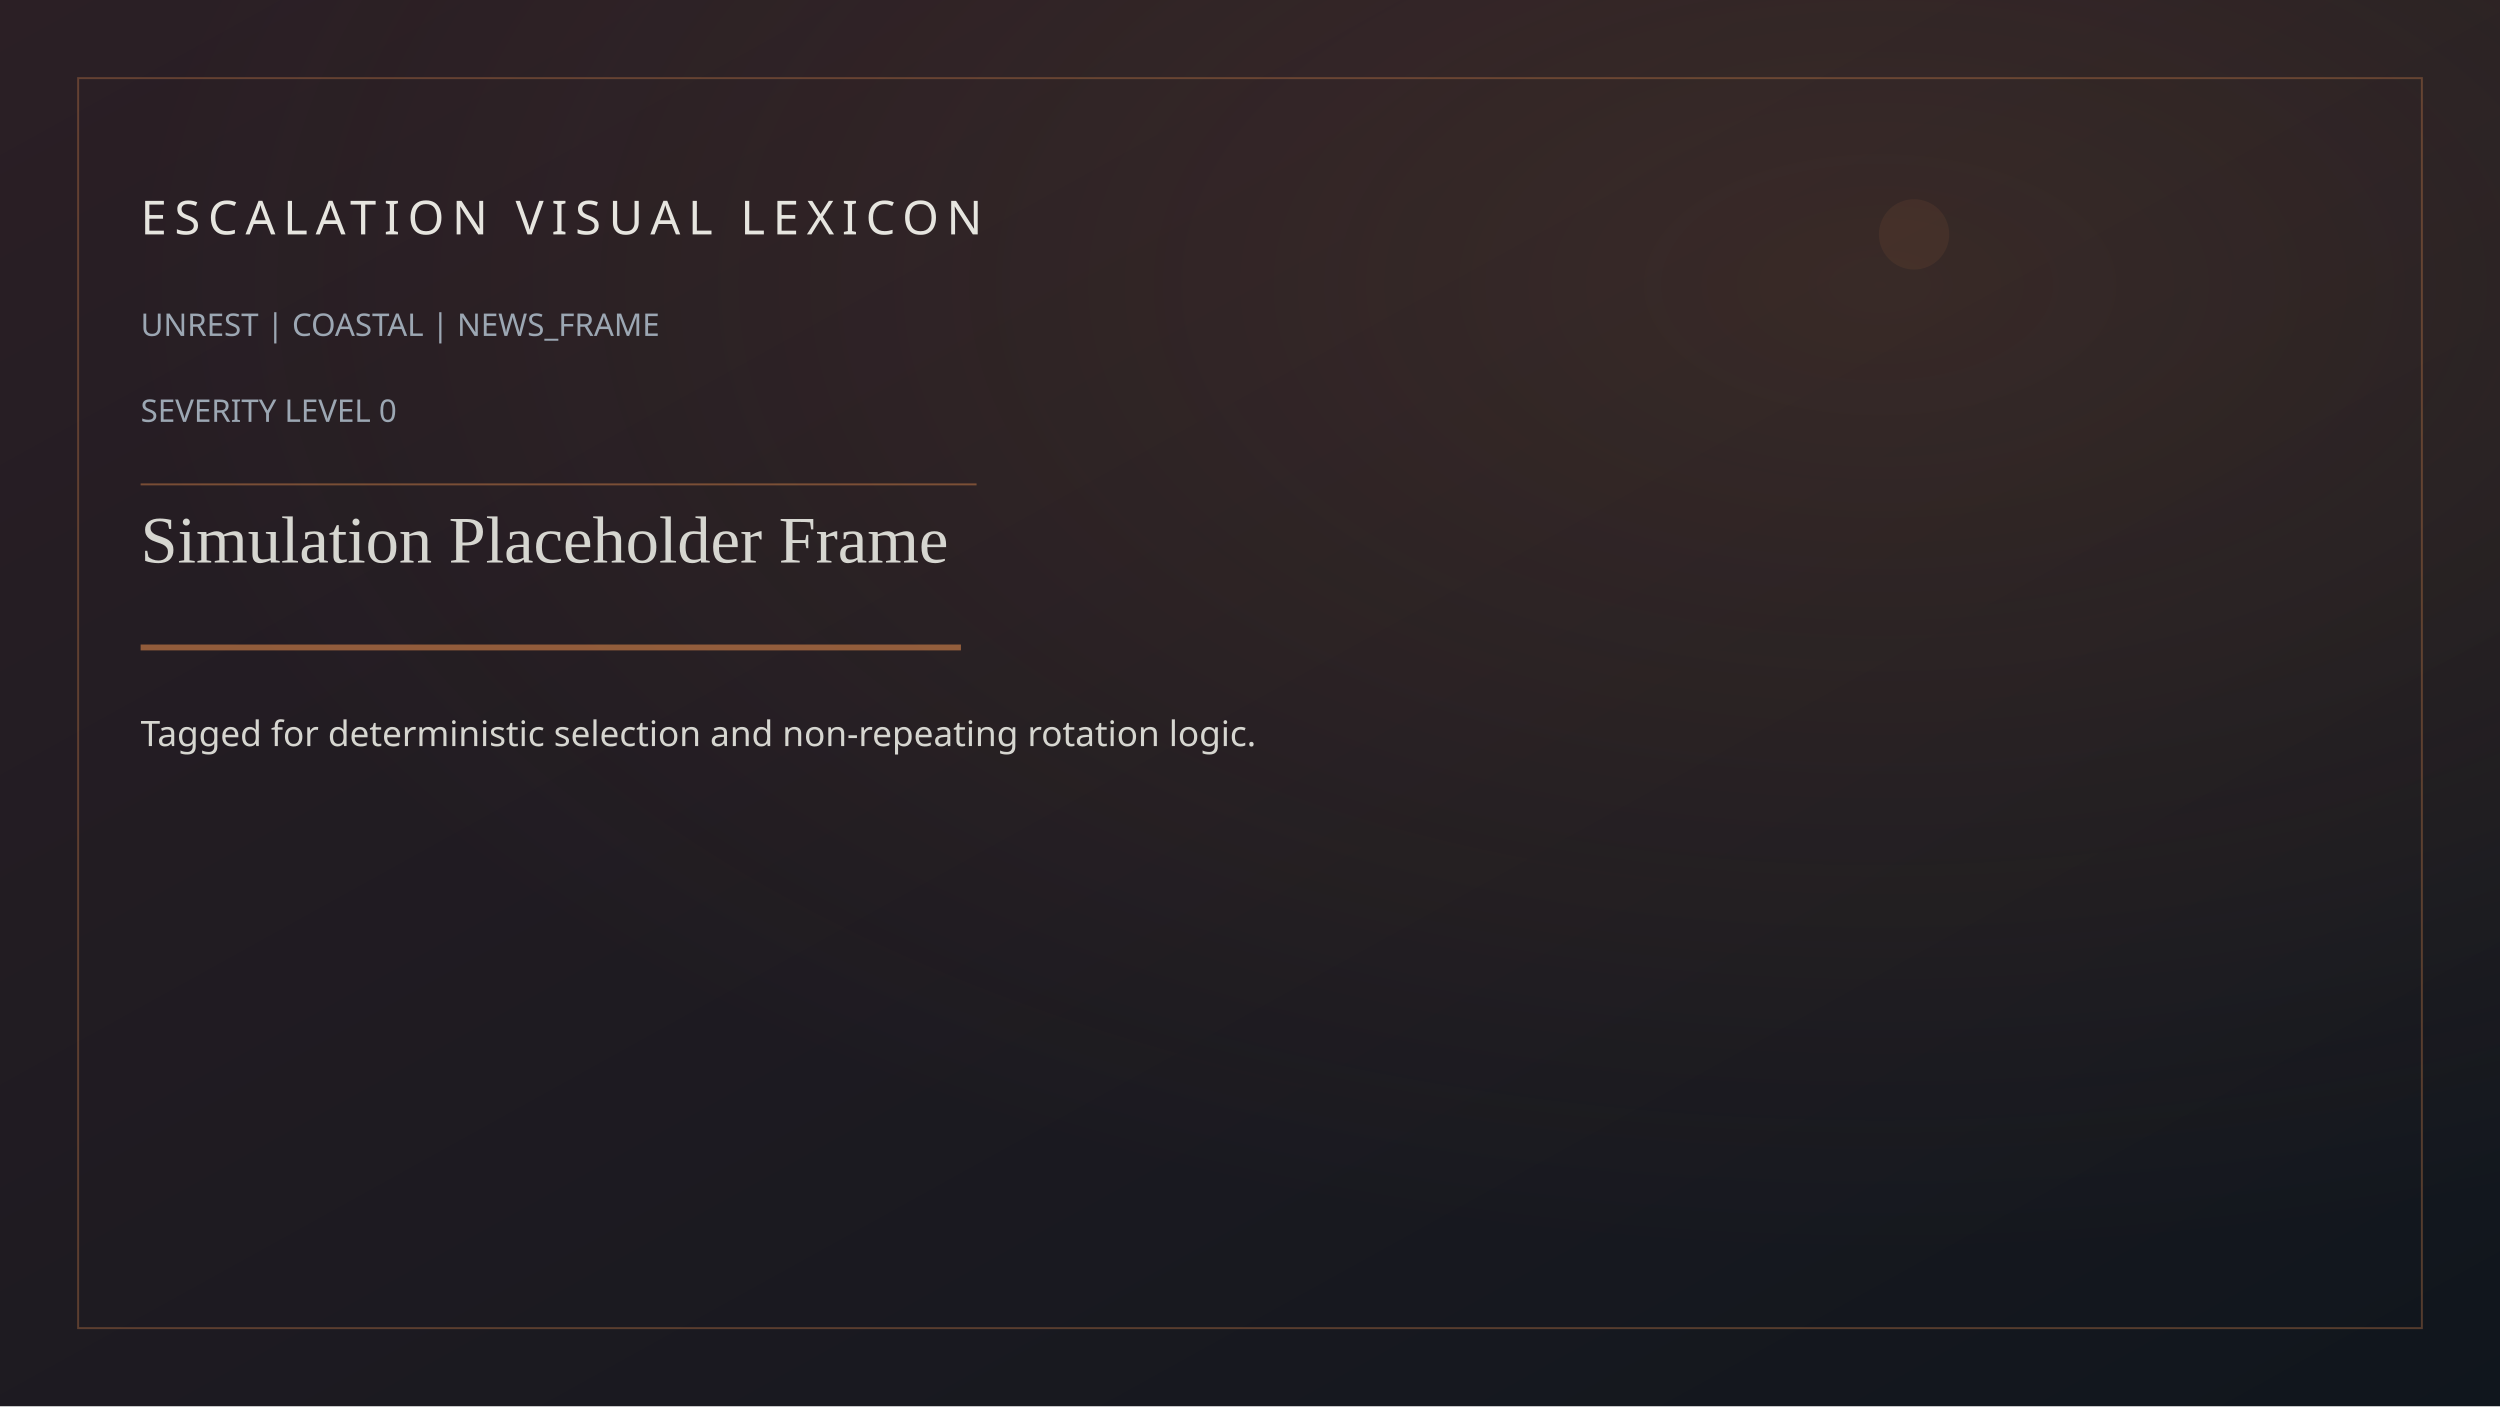
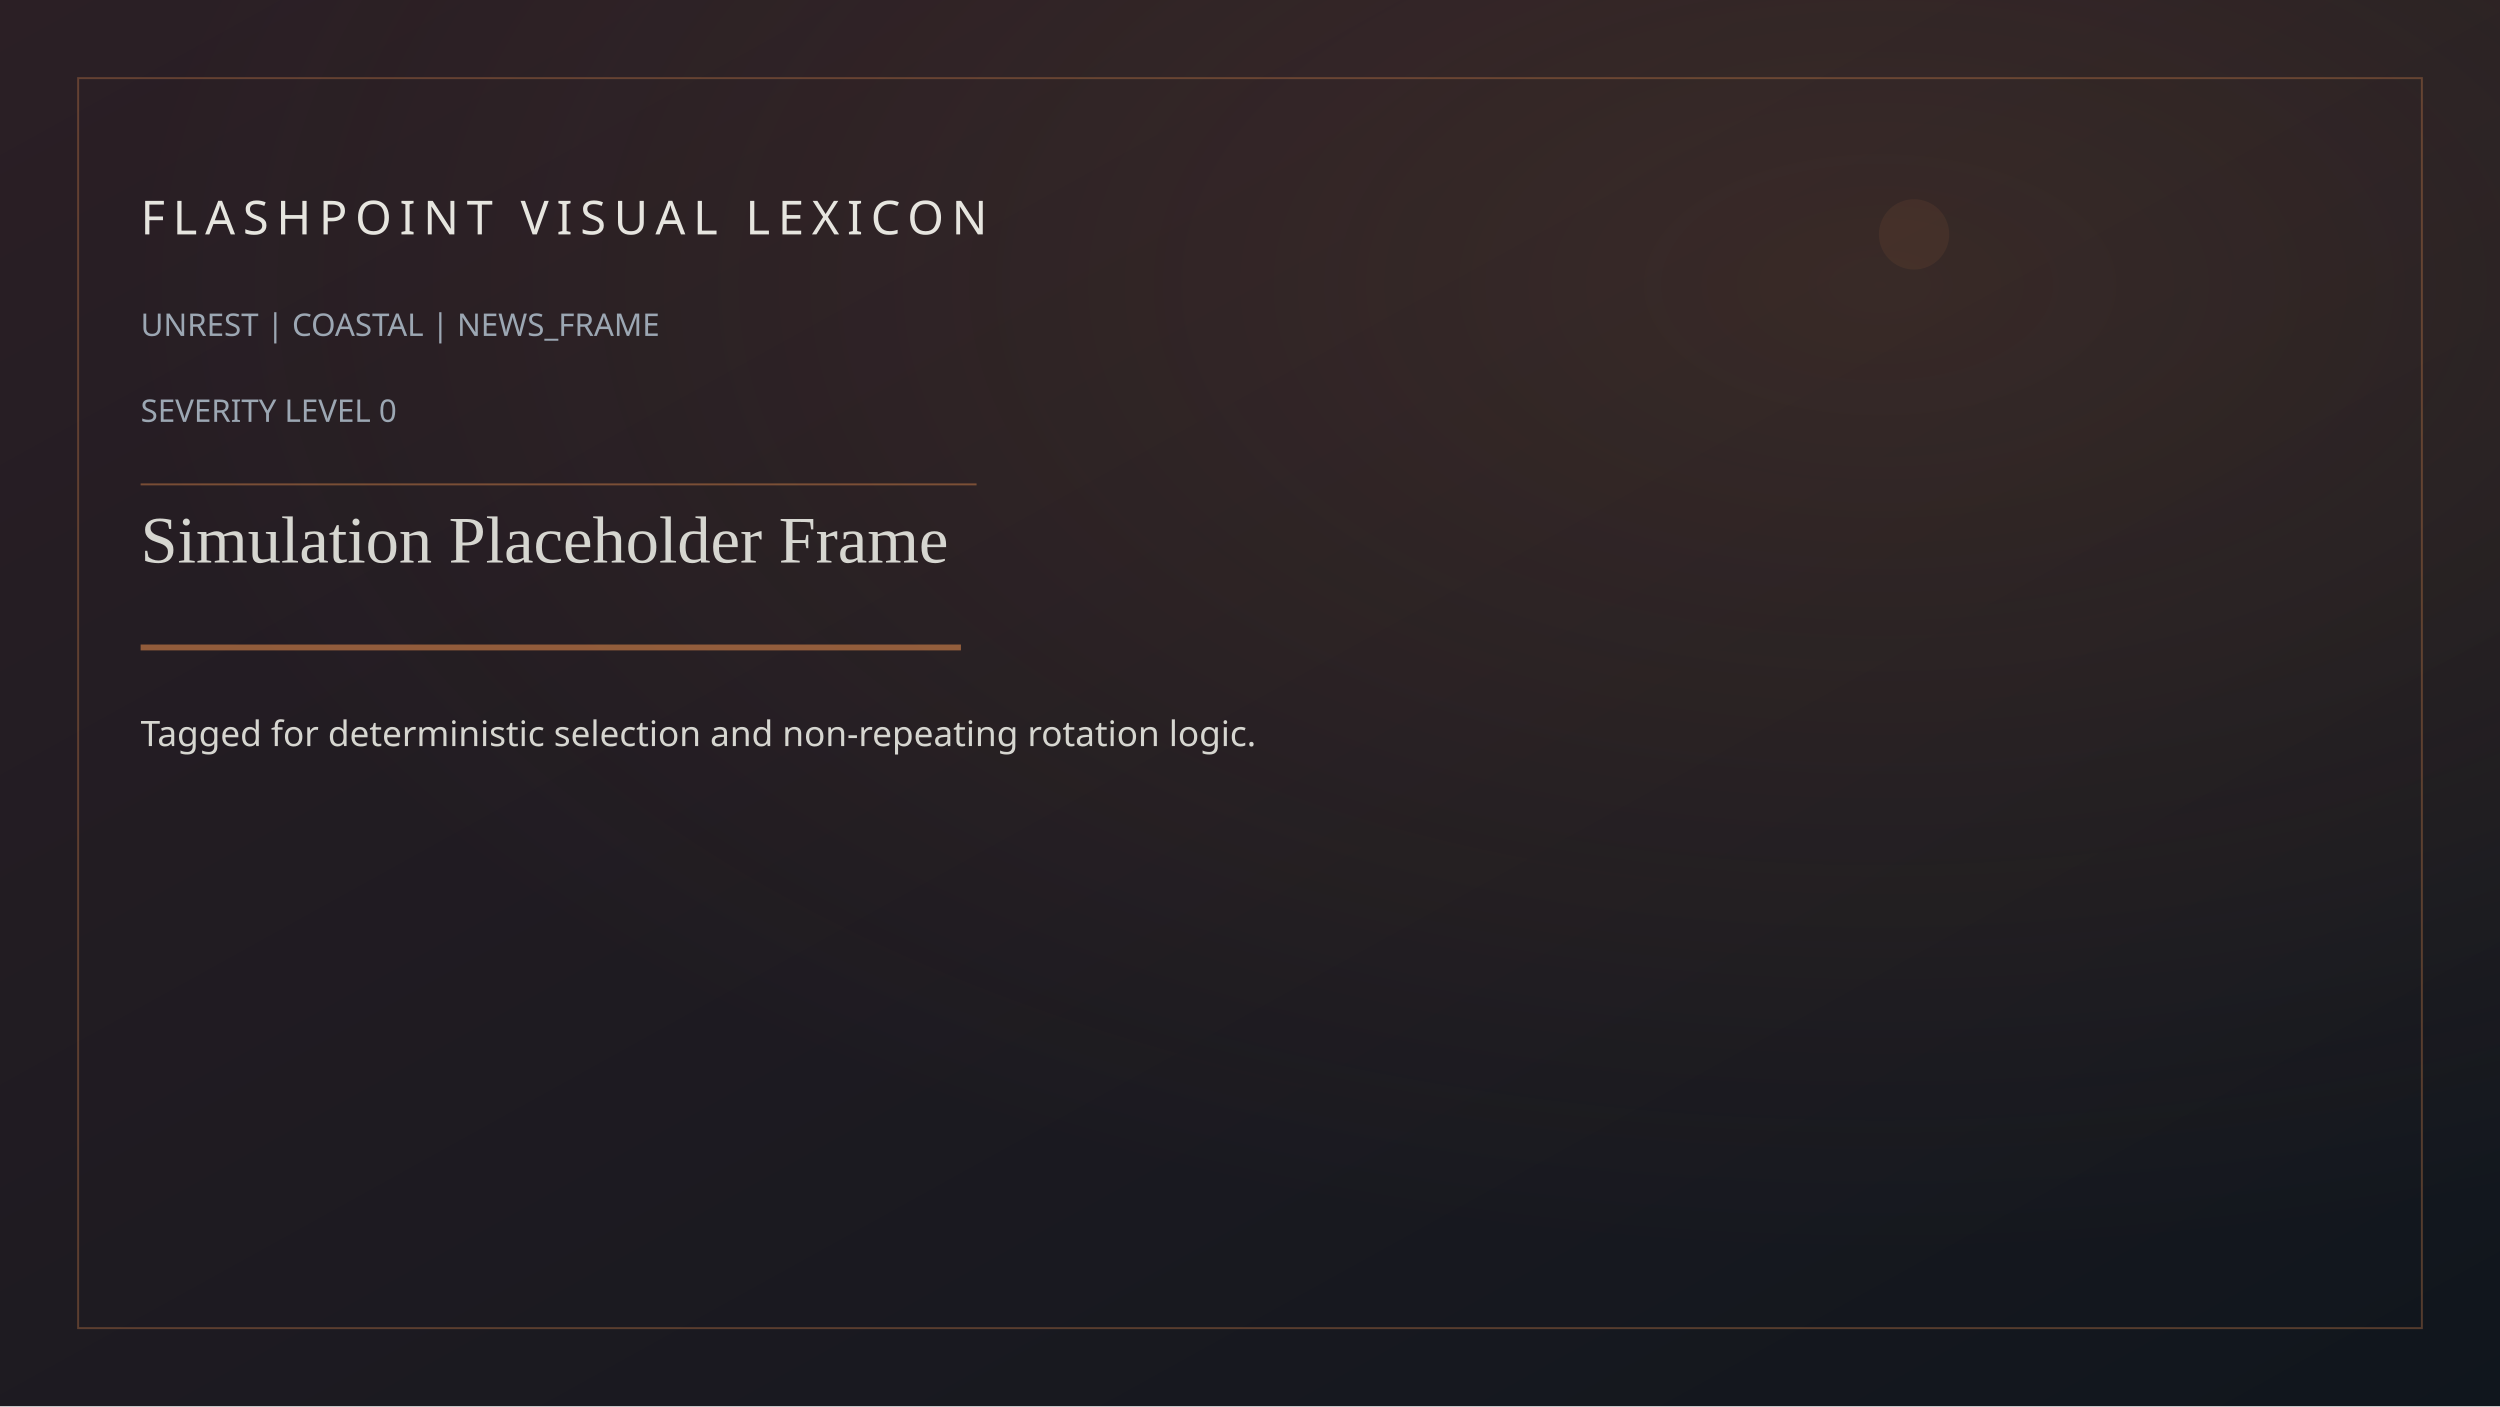
<svg xmlns="http://www.w3.org/2000/svg" width="1280" height="720" viewBox="0 0 1280 720">
  <defs>
    <linearGradient id="grad" x1="0" y1="0" x2="1" y2="1">
      <stop offset="0%" stop-color="#2b1f25" />
      <stop offset="100%" stop-color="#10161d" />
    </linearGradient>
    <radialGradient id="glow" cx="75%" cy="20%" r="70%">
      <stop offset="0%" stop-color="#cc7f49" stop-opacity="0.15" />
      <stop offset="100%" stop-color="#cc7f49" stop-opacity="0" />
    </radialGradient>
  </defs>
  <rect width="1280" height="720" fill="url(#grad)" />
  <rect width="1280" height="720" fill="url(#glow)" />
  <rect x="40" y="40" width="1200" height="640" fill="none" stroke="#cc7f49" stroke-opacity="0.36" />
  <circle cx="980" cy="120" r="18" fill="#cc7f49" fill-opacity="0.09" />
-   <text x="72" y="120" fill="#e6e5df" font-family="IBM Plex Sans, sans-serif" font-size="24" letter-spacing="4">ESCALATION VISUAL LEXICON</text>
+   <text x="72" y="120" fill="#e6e5df" font-family="IBM Plex Sans, sans-serif" font-size="24" letter-spacing="4">FLASHPOINT VISUAL LEXICON</text>
  <text x="72" y="172" fill="#9ca7b3" font-family="IBM Plex Sans, sans-serif" font-size="16">UNREST | COASTAL | NEWS_FRAME</text>
  <text x="72" y="216" fill="#9ca7b3" font-family="IBM Plex Sans, sans-serif" font-size="16">SEVERITY LEVEL 0</text>
  <line x1="72" y1="248" x2="500" y2="248" stroke="#cc7f49" stroke-opacity="0.5" />
  <text x="72" y="288" fill="#d6d6d0" font-family="Source Serif 4, serif" font-size="34">Simulation Placeholder Frame</text>
  <rect x="72" y="330" width="420" height="3" fill="#cc7f49" fill-opacity="0.65" />
  <text x="72" y="382" fill="#d6d6d0" font-family="IBM Plex Sans, sans-serif" font-size="18">Tagged for deterministic selection and non-repeating rotation logic.</text>
</svg>
